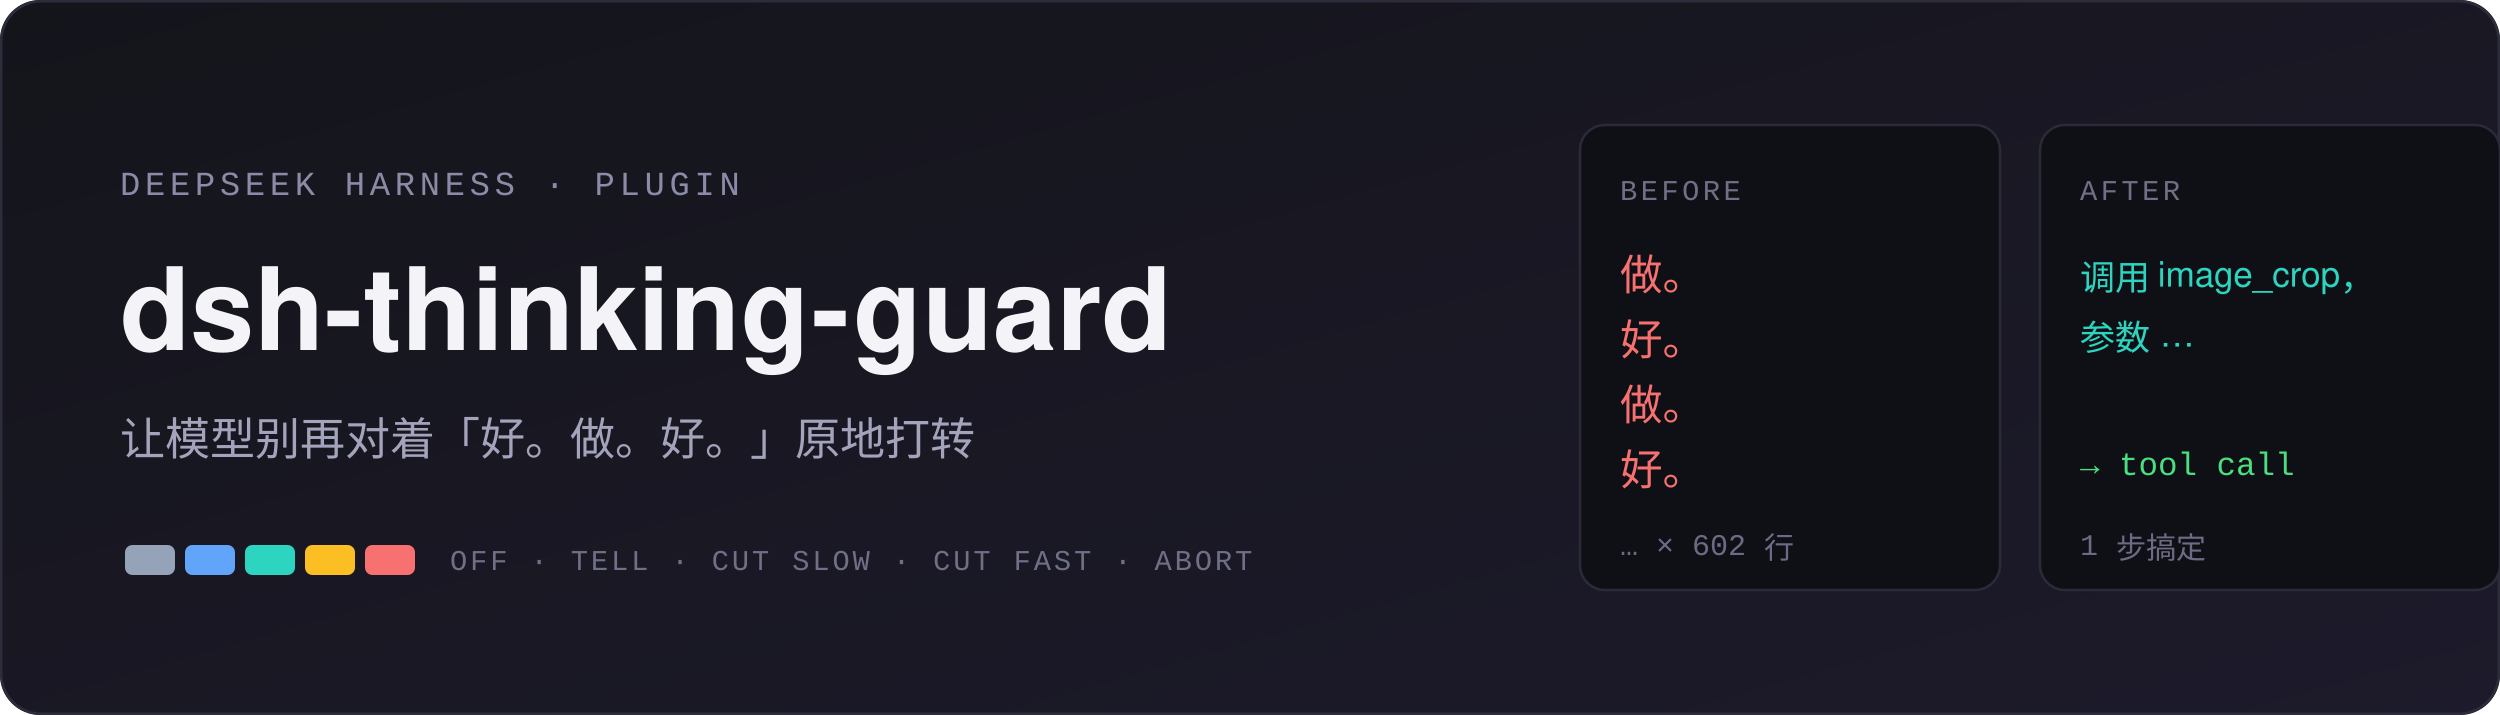
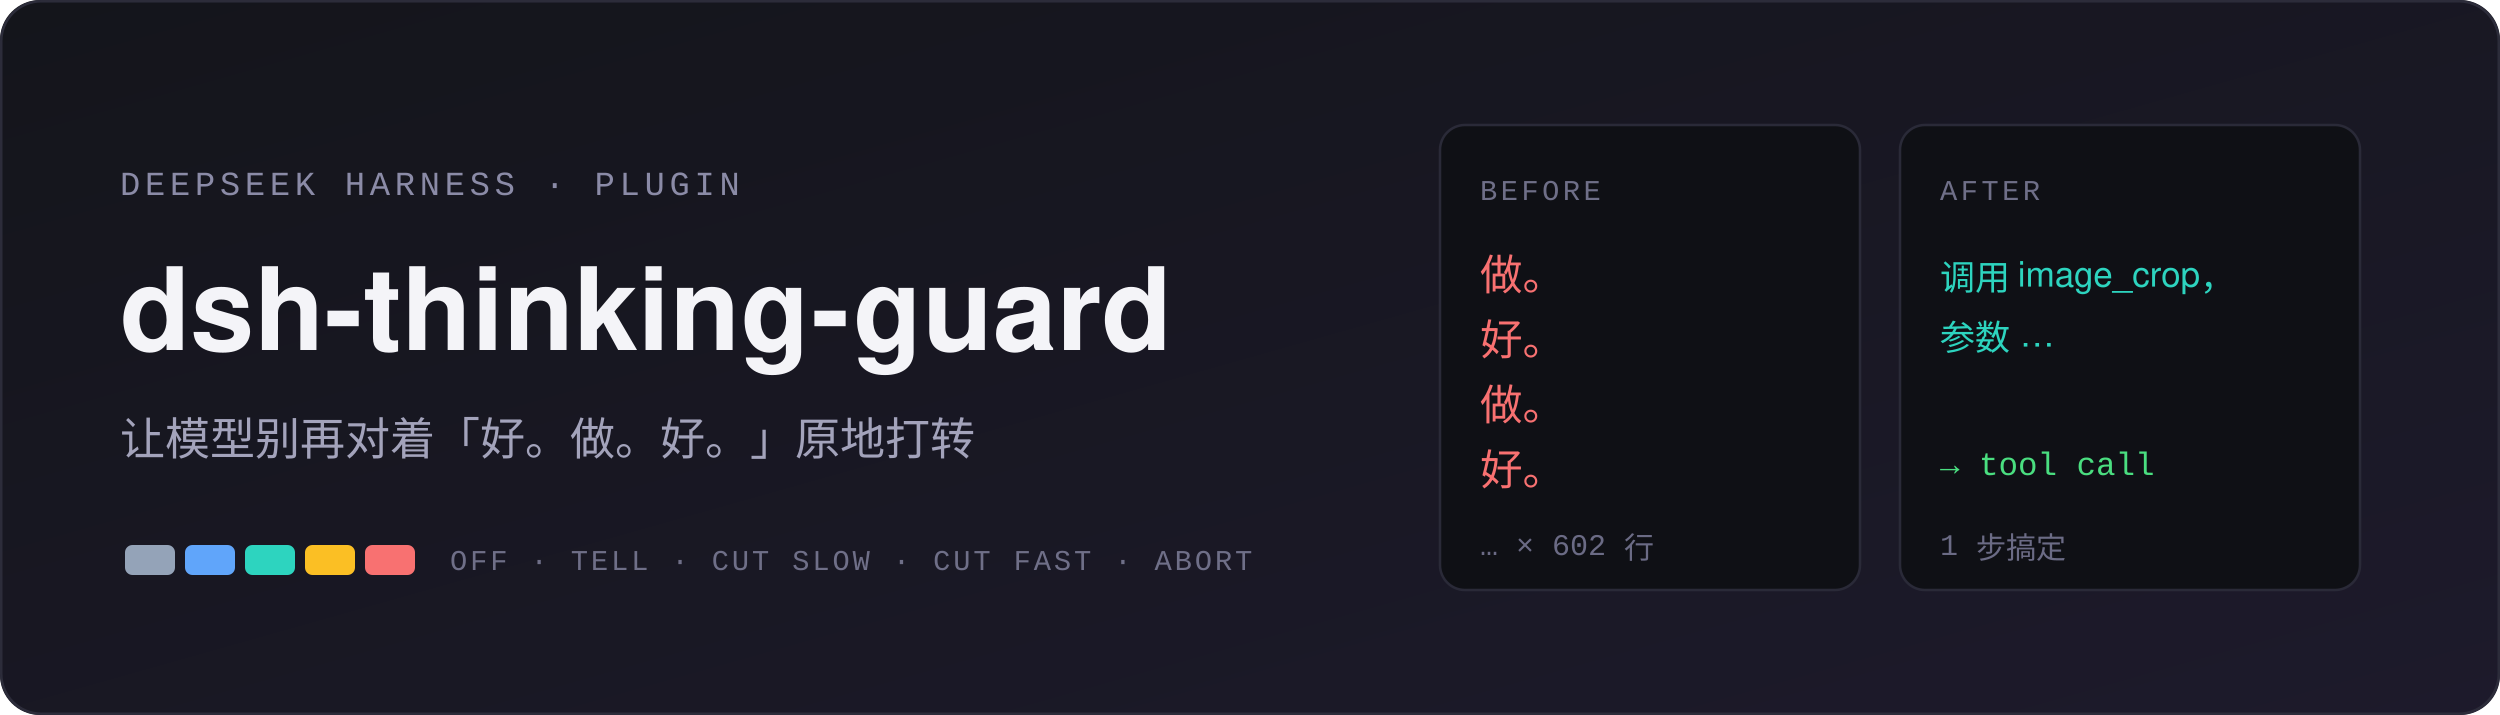
<svg xmlns="http://www.w3.org/2000/svg" width="1000" height="286" viewBox="0 0 1000 286" role="img" aria-label="dsh-thinking-guard">
  <defs>
    <linearGradient id="bg" x1="0" y1="0" x2="1" y2="1">
      <stop offset="0%" stop-color="#14151b" />
      <stop offset="100%" stop-color="#1d1a2b" />
    </linearGradient>
    <linearGradient id="ramp" x1="0" y1="0" x2="1" y2="0">
      <stop offset="0%" stop-color="#94a3b8" />
      <stop offset="28%" stop-color="#60a5fa" />
      <stop offset="54%" stop-color="#2dd4bf" />
      <stop offset="78%" stop-color="#fbbf24" />
      <stop offset="100%" stop-color="#f87171" />
    </linearGradient>
  </defs>
  <rect width="1000" height="286" rx="16" fill="url(#bg)" />
  <rect x="0.5" y="0.5" width="999" height="285" rx="16" fill="none" stroke="#2c2c3a" />
  <text x="48" y="78" font-family="ui-monospace,SFMono-Regular,'SF Mono',Consolas,'Liberation Mono',Menlo,'Microsoft YaHei',monospace" font-size="13.5" fill="#8b8ba7" letter-spacing="0.14em">DEEPSEEK HARNESS · PLUGIN</text>
  <text x="48" y="140" font-family="-apple-system,BlinkMacSystemFont,'Segoe UI','PingFang SC','Hiragino Sans GB','Microsoft YaHei','Noto Sans SC',Helvetica,Arial,sans-serif" font-size="46" font-weight="700" fill="#f4f4f8">dsh-thinking-guard</text>
  <text x="48" y="182" font-family="-apple-system,BlinkMacSystemFont,'Segoe UI','PingFang SC','Hiragino Sans GB','Microsoft YaHei','Noto Sans SC',Helvetica,Arial,sans-serif" font-size="18" fill="#a3a3bb">让模型别再对着「好。做。好。」原地打转</text>
  <g transform="translate(50,224)">
    <rect x="0" y="-6" width="20" height="12" rx="3" fill="#94a3b8" />
    <rect x="24" y="-6" width="20" height="12" rx="3" fill="#60a5fa" />
    <rect x="48" y="-6" width="20" height="12" rx="3" fill="#2dd4bf" />
    <rect x="72" y="-6" width="20" height="12" rx="3" fill="#fbbf24" />
    <rect x="96" y="-6" width="20" height="12" rx="3" fill="#f87171" />
    <text x="130" y="4" font-family="ui-monospace,SFMono-Regular,'SF Mono',Consolas,'Liberation Mono',Menlo,'Microsoft YaHei',monospace" font-size="11.5" fill="#6f6f88" letter-spacing="0.1em">OFF · TELL · CUT SLOW · CUT FAST · ABORT</text>
  </g>
-   <g transform="translate(632,50)">
+   <g transform="translate(576,50)">
    <rect x="0" y="0" width="168" height="186" rx="10" fill="#0f1015" stroke="#2a2a38" />
    <text x="16" y="30" font-family="ui-monospace,SFMono-Regular,'SF Mono',Consolas,'Liberation Mono',Menlo,'Microsoft YaHei',monospace" font-size="11.5" fill="#6f6f88" letter-spacing="0.12em">BEFORE</text>
    <text x="16" y="66" font-family="ui-monospace,SFMono-Regular,'SF Mono',Consolas,'Liberation Mono',Menlo,'Microsoft YaHei',monospace" font-size="17" fill="#f87171">做。</text>
    <text x="16" y="92" font-family="ui-monospace,SFMono-Regular,'SF Mono',Consolas,'Liberation Mono',Menlo,'Microsoft YaHei',monospace" font-size="17" fill="#f87171">好。</text>
    <text x="16" y="118" font-family="ui-monospace,SFMono-Regular,'SF Mono',Consolas,'Liberation Mono',Menlo,'Microsoft YaHei',monospace" font-size="17" fill="#f87171">做。</text>
    <text x="16" y="144" font-family="ui-monospace,SFMono-Regular,'SF Mono',Consolas,'Liberation Mono',Menlo,'Microsoft YaHei',monospace" font-size="17" fill="#f87171">好。</text>
    <text x="16" y="172" font-family="ui-monospace,SFMono-Regular,'SF Mono',Consolas,'Liberation Mono',Menlo,'Microsoft YaHei',monospace" font-size="12" fill="#6b6b85">… × 602 行</text>
    <g transform="translate(184,0)">
      <rect x="0" y="0" width="184" height="186" rx="10" fill="#0f1015" stroke="#2a2a38" />
      <text x="16" y="30" font-family="ui-monospace,SFMono-Regular,'SF Mono',Consolas,'Liberation Mono',Menlo,'Microsoft YaHei',monospace" font-size="11.5" fill="#6f6f88" letter-spacing="0.12em">AFTER</text>
      <text x="16" y="66" font-family="-apple-system,BlinkMacSystemFont,'Segoe UI','PingFang SC','Hiragino Sans GB','Microsoft YaHei','Noto Sans SC',Helvetica,Arial,sans-serif" font-size="14" fill="#2dd4bf">调用 image_crop，</text>
      <text x="16" y="90" font-family="-apple-system,BlinkMacSystemFont,'Segoe UI','PingFang SC','Hiragino Sans GB','Microsoft YaHei','Noto Sans SC',Helvetica,Arial,sans-serif" font-size="14" fill="#2dd4bf">参数 …</text>
      <text x="16" y="140" font-family="ui-monospace,SFMono-Regular,'SF Mono',Consolas,'Liberation Mono',Menlo,'Microsoft YaHei',monospace" font-size="13" fill="#4ade80">→ tool call</text>
      <text x="16" y="172" font-family="ui-monospace,SFMono-Regular,'SF Mono',Consolas,'Liberation Mono',Menlo,'Microsoft YaHei',monospace" font-size="12" fill="#6b6b85">1 步搞定</text>
    </g>
  </g>
</svg>
